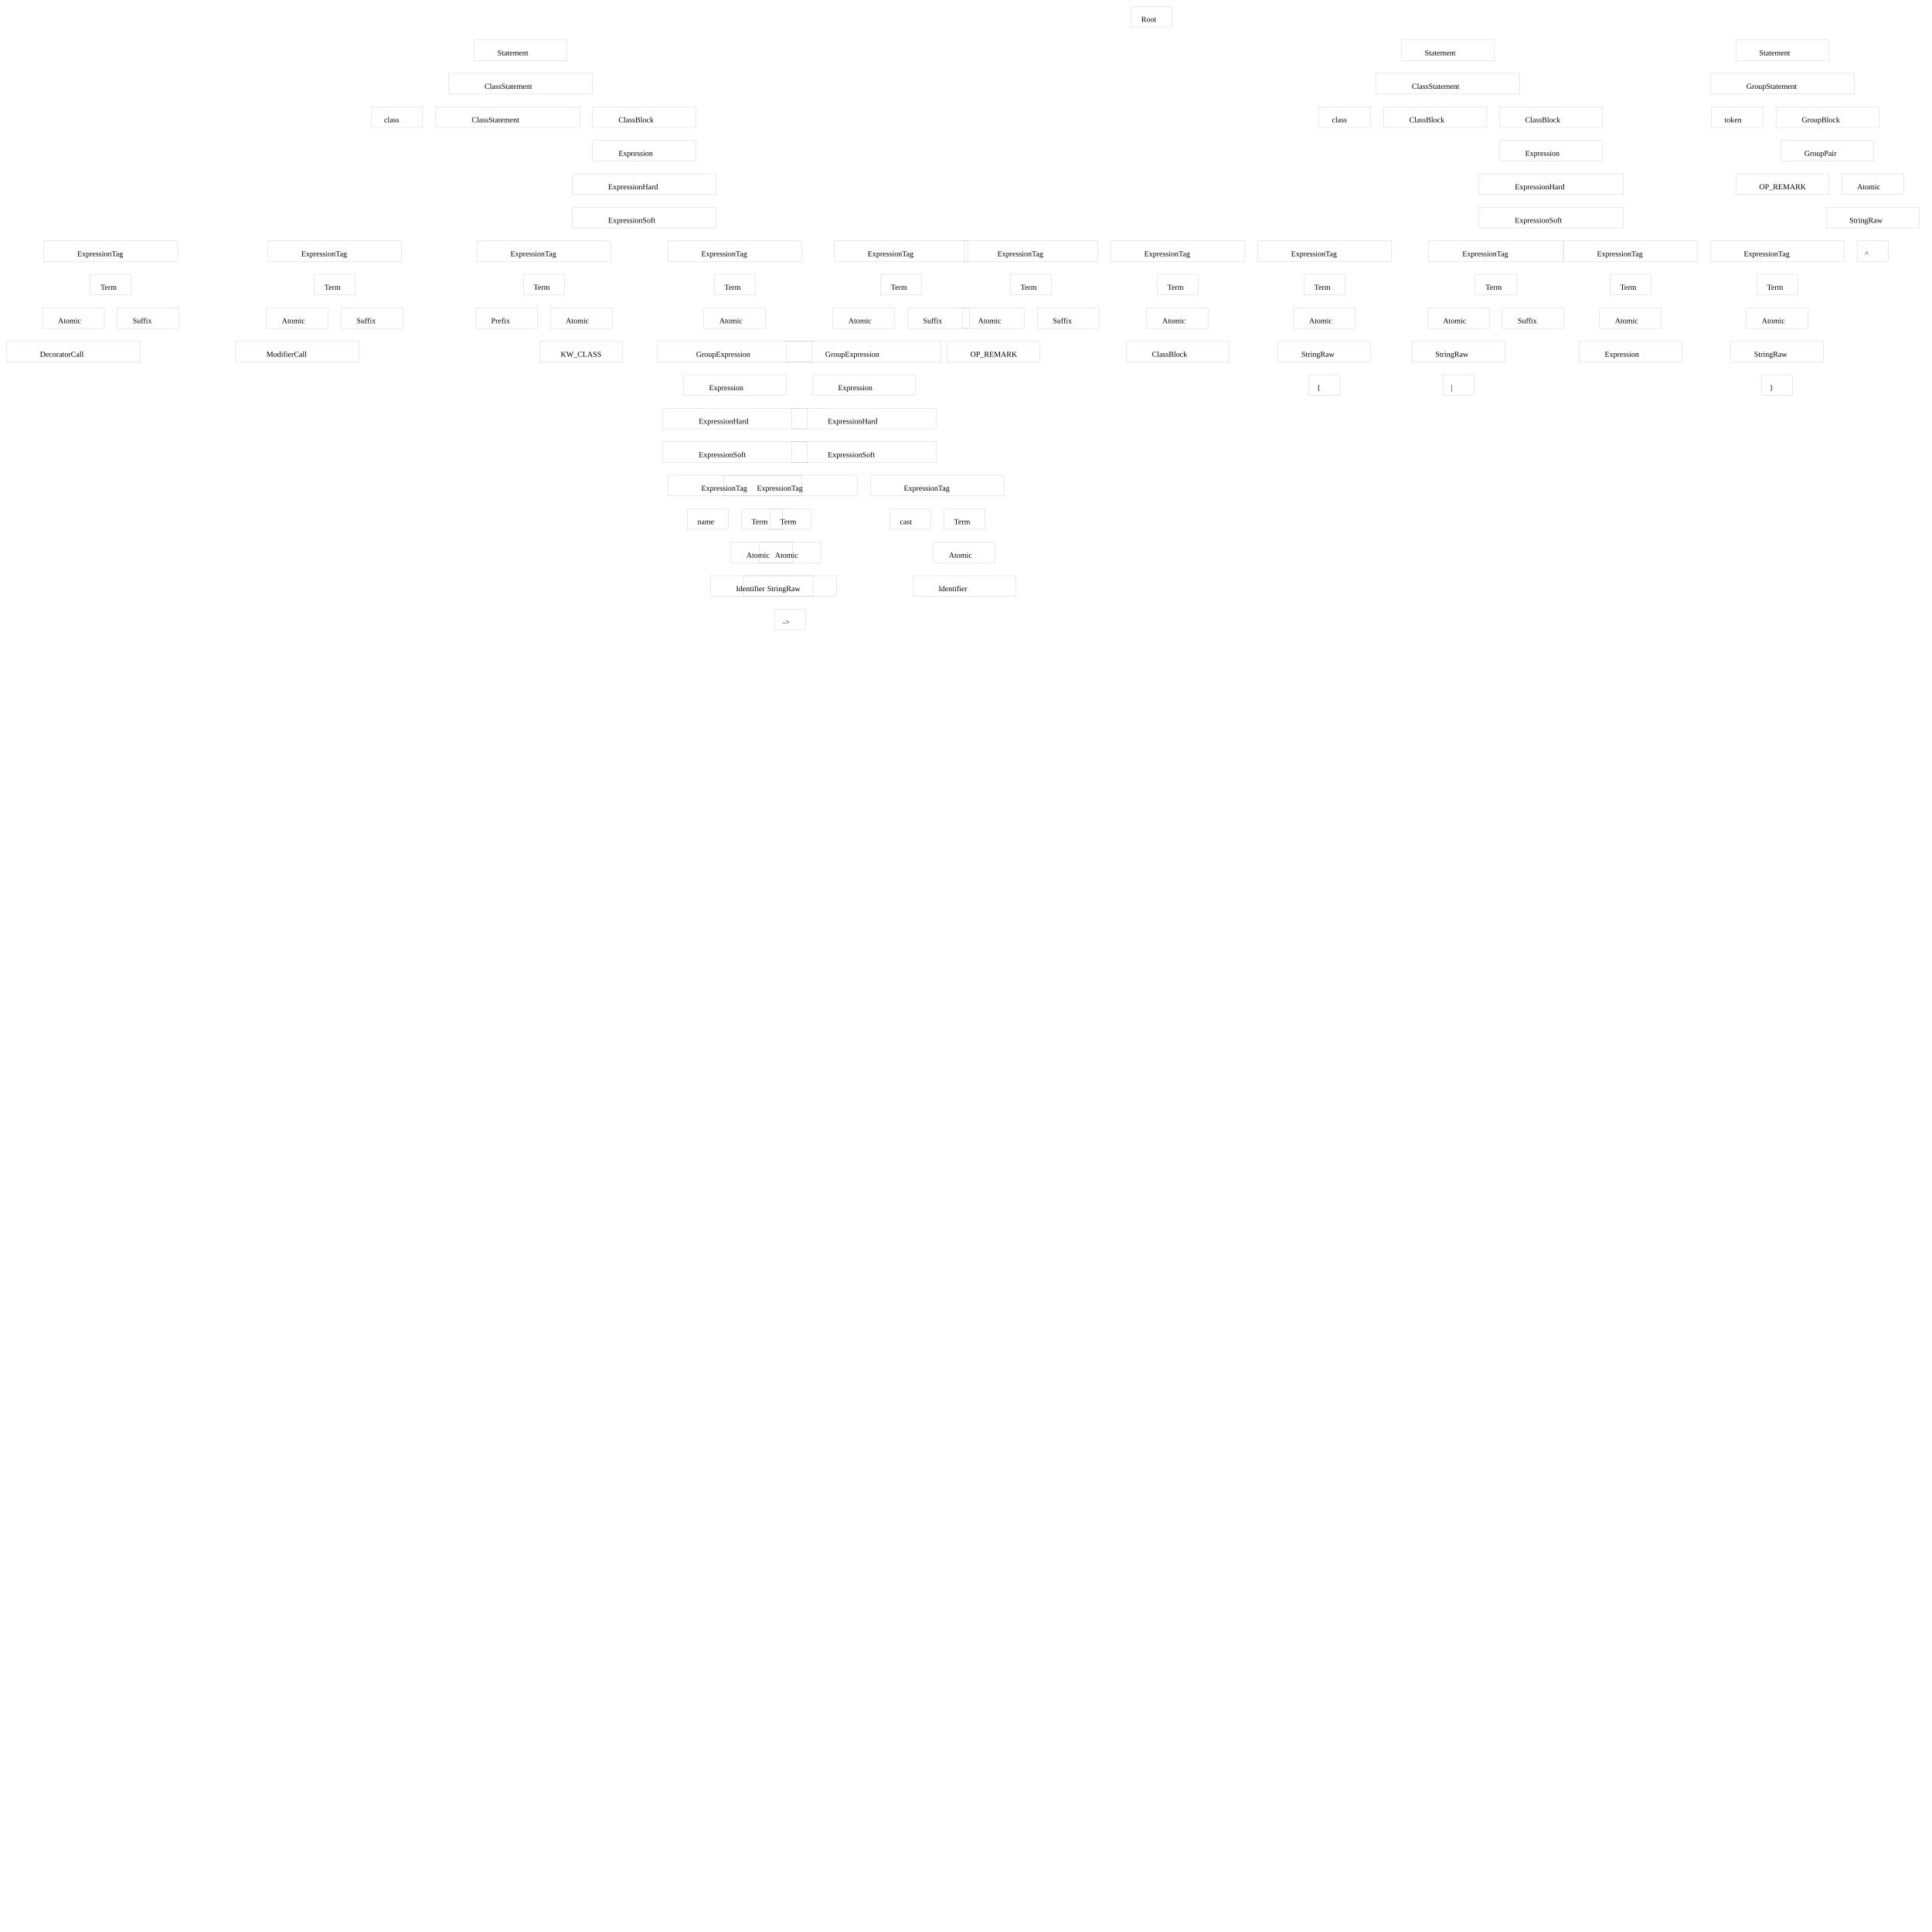
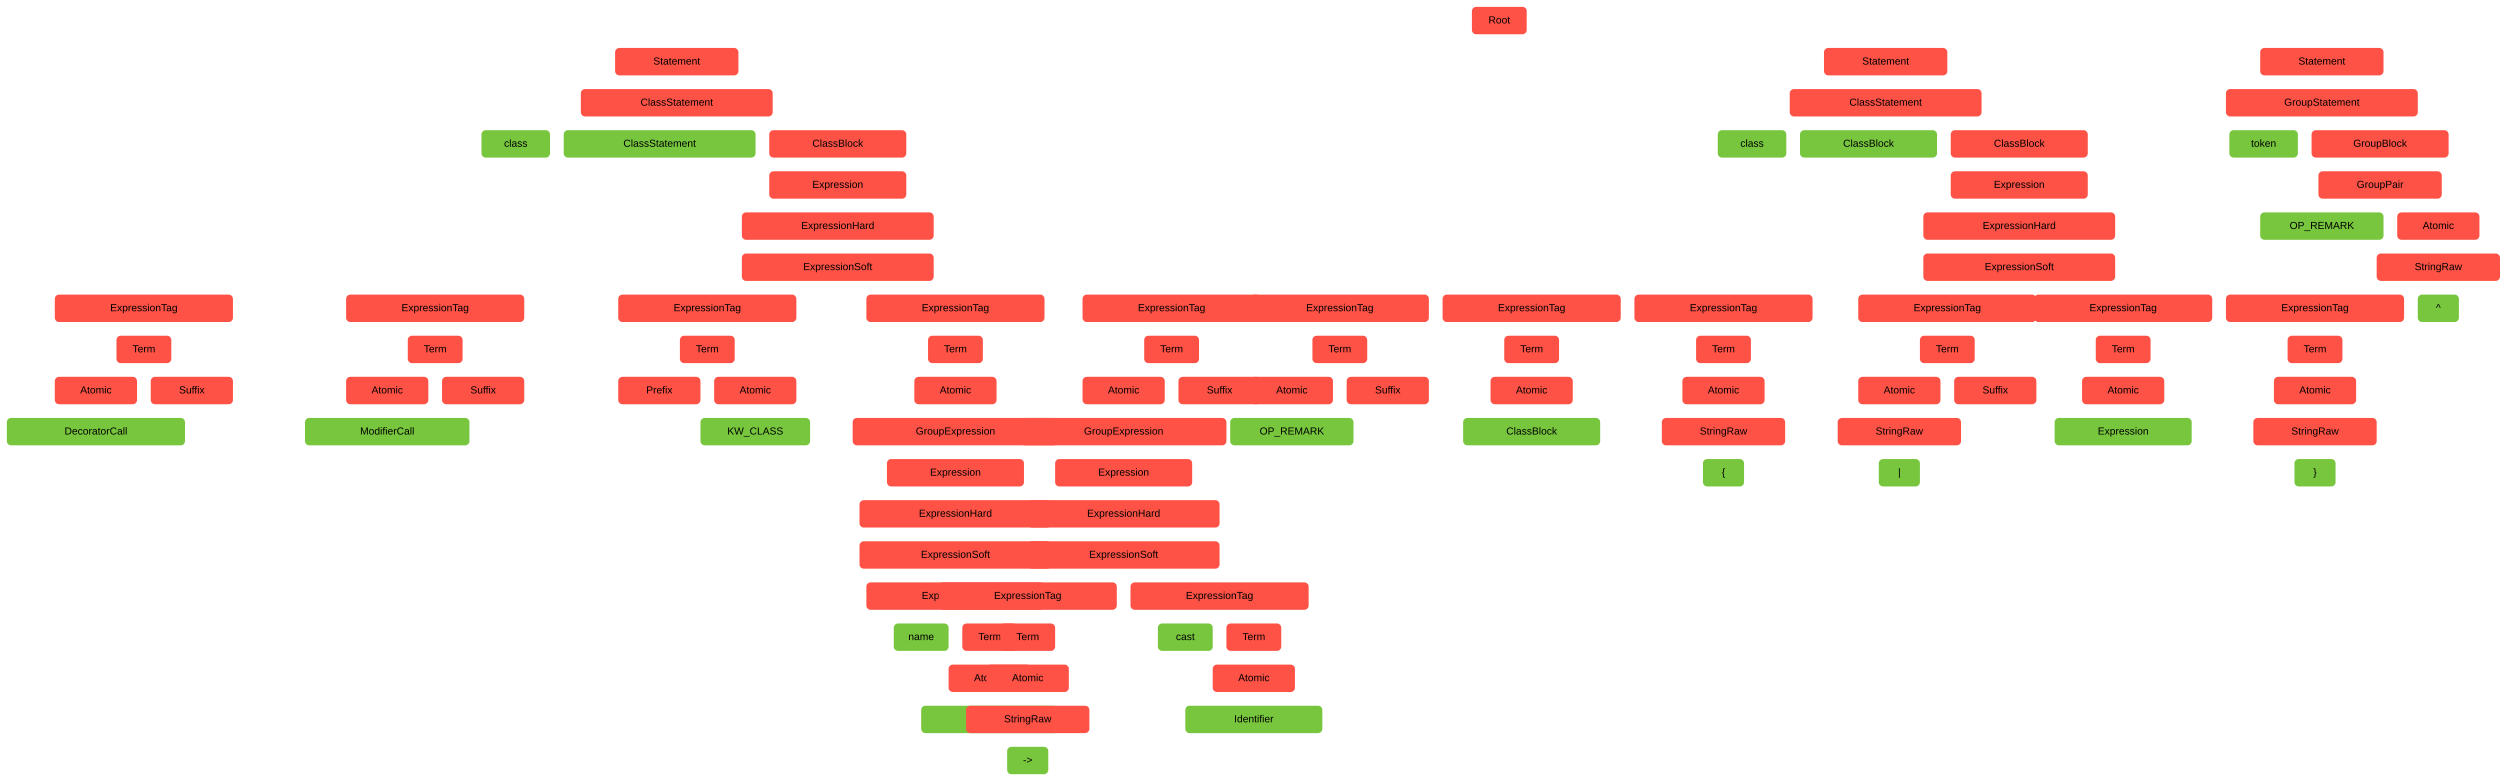
- <svg xmlns="http://www.w3.org/2000/svg" viewBox="0 0 3000 3000">
-   <rect fill="none" height="32" stroke="black" stroke-width="0.1" width="64" x="1756.038" y="10" />
-   <text x="1772.038" y="34">
+ <svg xmlns="http://www.w3.org/2000/svg" viewBox="0 0 2919.067 904">
+   <rect class="node" height="32" rx="5" ry="5" width="64" x="1718.633" y="8" />
+   <text class="node" x="1750.633" y="24">
Root
</text>
-   <rect fill="none" height="32" stroke="black" stroke-width="0.1" width="144" x="736.358" y="62" />
-   <text x="772.358" y="86">
+   <rect class="node" height="32" rx="5" ry="5" width="144" x="718.2" y="56" />
+   <text class="node" x="790.2" y="72">
Statement
</text>
-   <rect fill="none" height="32" stroke="black" stroke-width="0.1" width="144" x="2176.217" y="62" />
-   <text x="2212.217" y="86">
+   <rect class="node" height="32" rx="5" ry="5" width="144" x="2129.733" y="56" />
+   <text class="node" x="2201.733" y="72">
Statement
</text>
-   <rect fill="none" height="32" stroke="black" stroke-width="0.1" width="144" x="2695.717" y="62" />
-   <text x="2731.717" y="86">
+   <rect class="node" height="32" rx="5" ry="5" width="144" x="2639.067" y="56" />
+   <text class="node" x="2711.067" y="72">
Statement
</text>
-   <rect fill="none" height="32" stroke="black" stroke-width="0.1" width="224" x="696.358" y="114" />
-   <text x="752.358" y="138">
+   <rect class="node" height="32" rx="5" ry="5" width="224" x="678.2" y="104" />
+   <text class="node" x="790.2" y="120">
ClassStatement
</text>
-   <rect fill="none" height="32" stroke="black" stroke-width="0.1" width="224" x="2136.217" y="114" />
-   <text x="2192.217" y="138">
+   <rect class="node" height="32" rx="5" ry="5" width="224" x="2089.733" y="104" />
+   <text class="node" x="2201.733" y="120">
ClassStatement
</text>
-   <rect fill="none" height="32" stroke="black" stroke-width="0.1" width="224" x="2655.717" y="114" />
-   <text x="2711.717" y="138">
+   <rect class="node" height="32" rx="5" ry="5" width="224" x="2599.067" y="104" />
+   <text class="node" x="2711.067" y="120">
GroupStatement
</text>
-   <rect fill="none" height="32" stroke="black" stroke-width="0.1" width="80" x="576.358" y="166" />
-   <text x="596.358" y="190">
+   <rect class="leaf" height="32" rx="5" ry="5" width="80" x="562.2" y="152" />
+   <text class="leaf" x="602.2" y="168">
class
</text>
-   <rect fill="none" height="32" stroke="black" stroke-width="0.1" width="224" x="676.358" y="166" />
-   <text x="732.358" y="190">
+   <rect class="leaf" height="32" rx="5" ry="5" width="224" x="658.2" y="152" />
+   <text class="leaf" x="770.2" y="168">
ClassStatement
</text>
-   <rect fill="none" height="32" stroke="black" stroke-width="0.1" width="160" x="920.358" y="166" />
-   <text x="960.358" y="190">
+   <rect class="node" height="32" rx="5" ry="5" width="160" x="898.2" y="152" />
+   <text class="node" x="978.2" y="168">
ClassBlock
</text>
-   <rect fill="none" height="32" stroke="black" stroke-width="0.1" width="80" x="2048.217" y="166" />
-   <text x="2068.217" y="190">
+   <rect class="leaf" height="32" rx="5" ry="5" width="80" x="2005.733" y="152" />
+   <text class="leaf" x="2045.733" y="168">
class
</text>
-   <rect fill="none" height="32" stroke="black" stroke-width="0.1" width="160" x="2148.217" y="166" />
-   <text x="2188.217" y="190">
+   <rect class="leaf" height="32" rx="5" ry="5" width="160" x="2101.733" y="152" />
+   <text class="leaf" x="2181.733" y="168">
ClassBlock
</text>
-   <rect fill="none" height="32" stroke="black" stroke-width="0.1" width="160" x="2328.217" y="166" />
-   <text x="2368.217" y="190">
+   <rect class="node" height="32" rx="5" ry="5" width="160" x="2277.733" y="152" />
+   <text class="node" x="2357.733" y="168">
ClassBlock
</text>
-   <rect fill="none" height="32" stroke="black" stroke-width="0.1" width="80" x="2657.717" y="166" />
-   <text x="2677.717" y="190">
+   <rect class="leaf" height="32" rx="5" ry="5" width="80" x="2603.067" y="152" />
+   <text class="leaf" x="2643.067" y="168">
token
</text>
-   <rect fill="none" height="32" stroke="black" stroke-width="0.1" width="160" x="2757.717" y="166" />
-   <text x="2797.717" y="190">
+   <rect class="node" height="32" rx="5" ry="5" width="160" x="2699.067" y="152" />
+   <text class="node" x="2779.067" y="168">
GroupBlock
</text>
-   <rect fill="none" height="32" stroke="black" stroke-width="0.1" width="160" x="920.358" y="218" />
-   <text x="960.358" y="242">
+   <rect class="node" height="32" rx="5" ry="5" width="160" x="898.2" y="200" />
+   <text class="node" x="978.2" y="216">
Expression
</text>
-   <rect fill="none" height="32" stroke="black" stroke-width="0.1" width="160" x="2328.217" y="218" />
-   <text x="2368.217" y="242">
+   <rect class="node" height="32" rx="5" ry="5" width="160" x="2277.733" y="200" />
+   <text class="node" x="2357.733" y="216">
Expression
</text>
-   <rect fill="none" height="32" stroke="black" stroke-width="0.1" width="144" x="2765.717" y="218" />
-   <text x="2801.717" y="242">
+   <rect class="node" height="32" rx="5" ry="5" width="144" x="2707.067" y="200" />
+   <text class="node" x="2779.067" y="216">
GroupPair
</text>
-   <rect fill="none" height="32" stroke="black" stroke-width="0.1" width="224" x="888.358" y="270" />
-   <text x="944.358" y="294">
+   <rect class="node" height="32" rx="5" ry="5" width="224" x="866.2" y="248" />
+   <text class="node" x="978.2" y="264">
ExpressionHard
</text>
-   <rect fill="none" height="32" stroke="black" stroke-width="0.1" width="224" x="2296.217" y="270" />
-   <text x="2352.217" y="294">
+   <rect class="node" height="32" rx="5" ry="5" width="224" x="2245.733" y="248" />
+   <text class="node" x="2357.733" y="264">
ExpressionHard
</text>
-   <rect fill="none" height="32" stroke="black" stroke-width="0.1" width="144" x="2695.717" y="270" />
-   <text x="2731.717" y="294">
+   <rect class="leaf" height="32" rx="5" ry="5" width="144" x="2639.067" y="248" />
+   <text class="leaf" x="2711.067" y="264">
OP_REMARK
</text>
-   <rect fill="none" height="32" stroke="black" stroke-width="0.1" width="96" x="2859.717" y="270" />
-   <text x="2883.717" y="294">
- Atomic
- </text>
-   <rect fill="none" height="32" stroke="black" stroke-width="0.1" width="224" x="888.358" y="322" />
-   <text x="944.358" y="346">
+   <rect class="node" height="32" rx="5" ry="5" width="96" x="2799.067" y="248" />
+   <text class="node" x="2847.067" y="264">
+ Atomic
+ </text>
+   <rect class="node" height="32" rx="5" ry="5" width="224" x="866.2" y="296" />
+   <text class="node" x="978.2" y="312">
ExpressionSoft
</text>
-   <rect fill="none" height="32" stroke="black" stroke-width="0.1" width="224" x="2296.217" y="322" />
-   <text x="2352.217" y="346">
+   <rect class="node" height="32" rx="5" ry="5" width="224" x="2245.733" y="296" />
+   <text class="node" x="2357.733" y="312">
ExpressionSoft
</text>
-   <rect fill="none" height="32" stroke="black" stroke-width="0.1" width="144" x="2835.717" y="322" />
-   <text x="2871.717" y="346">
+   <rect class="node" height="32" rx="5" ry="5" width="144" x="2775.067" y="296" />
+   <text class="node" x="2847.067" y="312">
StringRaw
</text>
-   <rect fill="none" height="32" stroke="black" stroke-width="0.1" width="208" x="68" y="374" />
-   <text x="120" y="398">
- ExpressionTag
- </text>
-   <rect fill="none" height="32" stroke="black" stroke-width="0.1" width="208" x="415.683" y="374" />
-   <text x="467.683" y="398">
- ExpressionTag
- </text>
-   <rect fill="none" height="32" stroke="black" stroke-width="0.1" width="208" x="740.567" y="374" />
-   <text x="792.567" y="398">
- ExpressionTag
- </text>
-   <rect fill="none" height="32" stroke="black" stroke-width="0.1" width="208" x="1036.95" y="374" />
-   <text x="1088.95" y="398">
- ExpressionTag
- </text>
-   <rect fill="none" height="32" stroke="black" stroke-width="0.1" width="208" x="1295.333" y="374" />
-   <text x="1347.333" y="398">
- ExpressionTag
- </text>
-   <rect fill="none" height="32" stroke="black" stroke-width="0.1" width="208" x="1496.717" y="374" />
-   <text x="1548.717" y="398">
- ExpressionTag
- </text>
-   <rect fill="none" height="32" stroke="black" stroke-width="0.1" width="208" x="1724.717" y="374" />
-   <text x="1776.717" y="398">
- ExpressionTag
- </text>
-   <rect fill="none" height="32" stroke="black" stroke-width="0.1" width="208" x="1952.717" y="374" />
-   <text x="2004.717" y="398">
- ExpressionTag
- </text>
-   <rect fill="none" height="32" stroke="black" stroke-width="0.1" width="208" x="2218.717" y="374" />
-   <text x="2270.717" y="398">
- ExpressionTag
- </text>
-   <rect fill="none" height="32" stroke="black" stroke-width="0.1" width="208" x="2427.717" y="374" />
-   <text x="2479.717" y="398">
- ExpressionTag
- </text>
-   <rect fill="none" height="32" stroke="black" stroke-width="0.1" width="208" x="2655.717" y="374" />
-   <text x="2707.717" y="398">
- ExpressionTag
- </text>
-   <rect fill="none" height="32" stroke="black" stroke-width="0.1" width="48" x="2883.717" y="374" />
-   <text x="2895.717" y="398">
+   <rect class="node" height="32" rx="5" ry="5" width="208" x="64" y="344" />
+   <text class="node" x="168" y="360">
+ ExpressionTag
+ </text>
+   <rect class="node" height="32" rx="5" ry="5" width="208" x="404.133" y="344" />
+   <text class="node" x="508.133" y="360">
+ ExpressionTag
+ </text>
+   <rect class="node" height="32" rx="5" ry="5" width="208" x="721.867" y="344" />
+   <text class="node" x="825.867" y="360">
+ ExpressionTag
+ </text>
+   <rect class="node" height="32" rx="5" ry="5" width="208" x="1011.6" y="344" />
+   <text class="node" x="1115.6" y="360">
+ ExpressionTag
+ </text>
+   <rect class="node" height="32" rx="5" ry="5" width="208" x="1264" y="344" />
+   <text class="node" x="1368" y="360">
+ ExpressionTag
+ </text>
+   <rect class="node" height="32" rx="5" ry="5" width="208" x="1460.4" y="344" />
+   <text class="node" x="1564.4" y="360">
+ ExpressionTag
+ </text>
+   <rect class="node" height="32" rx="5" ry="5" width="208" x="1684.4" y="344" />
+   <text class="node" x="1788.4" y="360">
+ ExpressionTag
+ </text>
+   <rect class="node" height="32" rx="5" ry="5" width="208" x="1908.4" y="344" />
+   <text class="node" x="2012.4" y="360">
+ ExpressionTag
+ </text>
+   <rect class="node" height="32" rx="5" ry="5" width="208" x="2169.733" y="344" />
+   <text class="node" x="2273.733" y="360">
+ ExpressionTag
+ </text>
+   <rect class="node" height="32" rx="5" ry="5" width="208" x="2375.067" y="344" />
+   <text class="node" x="2479.067" y="360">
+ ExpressionTag
+ </text>
+   <rect class="node" height="32" rx="5" ry="5" width="208" x="2599.067" y="344" />
+   <text class="node" x="2703.067" y="360">
+ ExpressionTag
+ </text>
+   <rect class="leaf" height="32" rx="5" ry="5" width="48" x="2823.067" y="344" />
+   <text class="leaf" x="2847.067" y="360">
^
</text>
-   <rect fill="none" height="32" stroke="black" stroke-width="0.1" width="64" x="140" y="426" />
-   <text x="156" y="450">
- Term
- </text>
-   <rect fill="none" height="32" stroke="black" stroke-width="0.1" width="64" x="487.683" y="426" />
-   <text x="503.683" y="450">
- Term
- </text>
-   <rect fill="none" height="32" stroke="black" stroke-width="0.1" width="64" x="812.567" y="426" />
-   <text x="828.567" y="450">
- Term
- </text>
-   <rect fill="none" height="32" stroke="black" stroke-width="0.1" width="64" x="1108.95" y="426" />
-   <text x="1124.95" y="450">
- Term
- </text>
-   <rect fill="none" height="32" stroke="black" stroke-width="0.1" width="64" x="1367.333" y="426" />
-   <text x="1383.333" y="450">
- Term
- </text>
-   <rect fill="none" height="32" stroke="black" stroke-width="0.1" width="64" x="1568.717" y="426" />
-   <text x="1584.717" y="450">
- Term
- </text>
-   <rect fill="none" height="32" stroke="black" stroke-width="0.1" width="64" x="1796.717" y="426" />
-   <text x="1812.717" y="450">
- Term
- </text>
-   <rect fill="none" height="32" stroke="black" stroke-width="0.1" width="64" x="2024.717" y="426" />
-   <text x="2040.717" y="450">
- Term
- </text>
-   <rect fill="none" height="32" stroke="black" stroke-width="0.1" width="64" x="2290.717" y="426" />
-   <text x="2306.717" y="450">
- Term
- </text>
-   <rect fill="none" height="32" stroke="black" stroke-width="0.1" width="64" x="2499.717" y="426" />
-   <text x="2515.717" y="450">
- Term
- </text>
-   <rect fill="none" height="32" stroke="black" stroke-width="0.1" width="64" x="2727.717" y="426" />
-   <text x="2743.717" y="450">
- Term
- </text>
-   <rect fill="none" height="32" stroke="black" stroke-width="0.1" width="96" x="66" y="478" />
-   <text x="90" y="502">
- Atomic
- </text>
-   <rect fill="none" height="32" stroke="black" stroke-width="0.1" width="96" x="182" y="478" />
-   <text x="206" y="502">
+   <rect class="node" height="32" rx="5" ry="5" width="64" x="136" y="392" />
+   <text class="node" x="168" y="408">
+ Term
+ </text>
+   <rect class="node" height="32" rx="5" ry="5" width="64" x="476.133" y="392" />
+   <text class="node" x="508.133" y="408">
+ Term
+ </text>
+   <rect class="node" height="32" rx="5" ry="5" width="64" x="793.867" y="392" />
+   <text class="node" x="825.867" y="408">
+ Term
+ </text>
+   <rect class="node" height="32" rx="5" ry="5" width="64" x="1083.6" y="392" />
+   <text class="node" x="1115.6" y="408">
+ Term
+ </text>
+   <rect class="node" height="32" rx="5" ry="5" width="64" x="1336" y="392" />
+   <text class="node" x="1368" y="408">
+ Term
+ </text>
+   <rect class="node" height="32" rx="5" ry="5" width="64" x="1532.4" y="392" />
+   <text class="node" x="1564.4" y="408">
+ Term
+ </text>
+   <rect class="node" height="32" rx="5" ry="5" width="64" x="1756.4" y="392" />
+   <text class="node" x="1788.4" y="408">
+ Term
+ </text>
+   <rect class="node" height="32" rx="5" ry="5" width="64" x="1980.4" y="392" />
+   <text class="node" x="2012.4" y="408">
+ Term
+ </text>
+   <rect class="node" height="32" rx="5" ry="5" width="64" x="2241.733" y="392" />
+   <text class="node" x="2273.733" y="408">
+ Term
+ </text>
+   <rect class="node" height="32" rx="5" ry="5" width="64" x="2447.067" y="392" />
+   <text class="node" x="2479.067" y="408">
+ Term
+ </text>
+   <rect class="node" height="32" rx="5" ry="5" width="64" x="2671.067" y="392" />
+   <text class="node" x="2703.067" y="408">
+ Term
+ </text>
+   <rect class="node" height="32" rx="5" ry="5" width="96" x="64" y="440" />
+   <text class="node" x="112" y="456">
+ Atomic
+ </text>
+   <rect class="node" height="32" rx="5" ry="5" width="96" x="176" y="440" />
+   <text class="node" x="224" y="456">
Suffix
</text>
-   <rect fill="none" height="32" stroke="black" stroke-width="0.1" width="96" x="413.683" y="478" />
-   <text x="437.683" y="502">
- Atomic
- </text>
-   <rect fill="none" height="32" stroke="black" stroke-width="0.1" width="96" x="529.683" y="478" />
-   <text x="553.683" y="502">
+   <rect class="node" height="32" rx="5" ry="5" width="96" x="404.133" y="440" />
+   <text class="node" x="452.133" y="456">
+ Atomic
+ </text>
+   <rect class="node" height="32" rx="5" ry="5" width="96" x="516.133" y="440" />
+   <text class="node" x="564.133" y="456">
Suffix
</text>
-   <rect fill="none" height="32" stroke="black" stroke-width="0.1" width="96" x="738.567" y="478" />
-   <text x="762.567" y="502">
+   <rect class="node" height="32" rx="5" ry="5" width="96" x="721.867" y="440" />
+   <text class="node" x="769.867" y="456">
Prefix
</text>
-   <rect fill="none" height="32" stroke="black" stroke-width="0.1" width="96" x="854.567" y="478" />
-   <text x="878.567" y="502">
- Atomic
- </text>
-   <rect fill="none" height="32" stroke="black" stroke-width="0.1" width="96" x="1092.95" y="478" />
-   <text x="1116.95" y="502">
- Atomic
- </text>
-   <rect fill="none" height="32" stroke="black" stroke-width="0.1" width="96" x="1293.333" y="478" />
-   <text x="1317.333" y="502">
- Atomic
- </text>
-   <rect fill="none" height="32" stroke="black" stroke-width="0.1" width="96" x="1409.333" y="478" />
-   <text x="1433.333" y="502">
+   <rect class="node" height="32" rx="5" ry="5" width="96" x="833.867" y="440" />
+   <text class="node" x="881.867" y="456">
+ Atomic
+ </text>
+   <rect class="node" height="32" rx="5" ry="5" width="96" x="1067.6" y="440" />
+   <text class="node" x="1115.6" y="456">
+ Atomic
+ </text>
+   <rect class="node" height="32" rx="5" ry="5" width="96" x="1264" y="440" />
+   <text class="node" x="1312" y="456">
+ Atomic
+ </text>
+   <rect class="node" height="32" rx="5" ry="5" width="96" x="1376" y="440" />
+   <text class="node" x="1424" y="456">
Suffix
</text>
-   <rect fill="none" height="32" stroke="black" stroke-width="0.1" width="96" x="1494.717" y="478" />
-   <text x="1518.717" y="502">
- Atomic
- </text>
-   <rect fill="none" height="32" stroke="black" stroke-width="0.1" width="96" x="1610.717" y="478" />
-   <text x="1634.717" y="502">
+   <rect class="node" height="32" rx="5" ry="5" width="96" x="1460.4" y="440" />
+   <text class="node" x="1508.4" y="456">
+ Atomic
+ </text>
+   <rect class="node" height="32" rx="5" ry="5" width="96" x="1572.4" y="440" />
+   <text class="node" x="1620.4" y="456">
Suffix
</text>
-   <rect fill="none" height="32" stroke="black" stroke-width="0.1" width="96" x="1780.717" y="478" />
-   <text x="1804.717" y="502">
- Atomic
- </text>
-   <rect fill="none" height="32" stroke="black" stroke-width="0.1" width="96" x="2008.717" y="478" />
-   <text x="2032.717" y="502">
- Atomic
- </text>
-   <rect fill="none" height="32" stroke="black" stroke-width="0.1" width="96" x="2216.717" y="478" />
-   <text x="2240.717" y="502">
- Atomic
- </text>
-   <rect fill="none" height="32" stroke="black" stroke-width="0.1" width="96" x="2332.717" y="478" />
-   <text x="2356.717" y="502">
+   <rect class="node" height="32" rx="5" ry="5" width="96" x="1740.4" y="440" />
+   <text class="node" x="1788.4" y="456">
+ Atomic
+ </text>
+   <rect class="node" height="32" rx="5" ry="5" width="96" x="1964.4" y="440" />
+   <text class="node" x="2012.4" y="456">
+ Atomic
+ </text>
+   <rect class="node" height="32" rx="5" ry="5" width="96" x="2169.733" y="440" />
+   <text class="node" x="2217.733" y="456">
+ Atomic
+ </text>
+   <rect class="node" height="32" rx="5" ry="5" width="96" x="2281.733" y="440" />
+   <text class="node" x="2329.733" y="456">
Suffix
</text>
-   <rect fill="none" height="32" stroke="black" stroke-width="0.1" width="96" x="2483.717" y="478" />
-   <text x="2507.717" y="502">
- Atomic
- </text>
-   <rect fill="none" height="32" stroke="black" stroke-width="0.1" width="96" x="2711.717" y="478" />
-   <text x="2735.717" y="502">
- Atomic
- </text>
-   <rect fill="none" height="32" stroke="black" stroke-width="0.1" width="208" x="10" y="530" />
-   <text x="62" y="554">
+   <rect class="node" height="32" rx="5" ry="5" width="96" x="2431.067" y="440" />
+   <text class="node" x="2479.067" y="456">
+ Atomic
+ </text>
+   <rect class="node" height="32" rx="5" ry="5" width="96" x="2655.067" y="440" />
+   <text class="node" x="2703.067" y="456">
+ Atomic
+ </text>
+   <rect class="leaf" height="32" rx="5" ry="5" width="208" x="8" y="488" />
+   <text class="leaf" x="112" y="504">
DecoratorCall
</text>
-   <rect fill="none" height="32" stroke="black" stroke-width="0.1" width="192" x="365.683" y="530" />
-   <text x="413.683" y="554">
+   <rect class="leaf" height="32" rx="5" ry="5" width="192" x="356.133" y="488" />
+   <text class="leaf" x="452.133" y="504">
ModifierCall
</text>
-   <rect fill="none" height="32" stroke="black" stroke-width="0.1" width="128" x="838.567" y="530" />
-   <text x="870.567" y="554">
+   <rect class="leaf" height="32" rx="5" ry="5" width="128" x="817.867" y="488" />
+   <text class="leaf" x="881.867" y="504">
KW_CLASS
</text>
-   <rect fill="none" height="32" stroke="black" stroke-width="0.1" width="240" x="1020.95" y="530" />
-   <text x="1080.95" y="554">
+   <rect class="node" height="32" rx="5" ry="5" width="240" x="995.6" y="488" />
+   <text class="node" x="1115.6" y="504">
GroupExpression
</text>
-   <rect fill="none" height="32" stroke="black" stroke-width="0.1" width="240" x="1221.333" y="530" />
-   <text x="1281.333" y="554">
+   <rect class="node" height="32" rx="5" ry="5" width="240" x="1192" y="488" />
+   <text class="node" x="1312" y="504">
GroupExpression
</text>
-   <rect fill="none" height="32" stroke="black" stroke-width="0.1" width="144" x="1470.717" y="530" />
-   <text x="1506.717" y="554">
+   <rect class="leaf" height="32" rx="5" ry="5" width="144" x="1436.4" y="488" />
+   <text class="leaf" x="1508.4" y="504">
OP_REMARK
</text>
-   <rect fill="none" height="32" stroke="black" stroke-width="0.1" width="160" x="1748.717" y="530" />
-   <text x="1788.717" y="554">
+   <rect class="leaf" height="32" rx="5" ry="5" width="160" x="1708.4" y="488" />
+   <text class="leaf" x="1788.4" y="504">
ClassBlock
</text>
-   <rect fill="none" height="32" stroke="black" stroke-width="0.1" width="144" x="1984.717" y="530" />
-   <text x="2020.717" y="554">
+   <rect class="node" height="32" rx="5" ry="5" width="144" x="1940.4" y="488" />
+   <text class="node" x="2012.4" y="504">
StringRaw
</text>
-   <rect fill="none" height="32" stroke="black" stroke-width="0.1" width="144" x="2192.717" y="530" />
-   <text x="2228.717" y="554">
+   <rect class="node" height="32" rx="5" ry="5" width="144" x="2145.733" y="488" />
+   <text class="node" x="2217.733" y="504">
StringRaw
</text>
-   <rect fill="none" height="32" stroke="black" stroke-width="0.1" width="160" x="2451.717" y="530" />
-   <text x="2491.717" y="554">
+   <rect class="leaf" height="32" rx="5" ry="5" width="160" x="2399.067" y="488" />
+   <text class="leaf" x="2479.067" y="504">
Expression
</text>
-   <rect fill="none" height="32" stroke="black" stroke-width="0.1" width="144" x="2687.717" y="530" />
-   <text x="2723.717" y="554">
+   <rect class="node" height="32" rx="5" ry="5" width="144" x="2631.067" y="488" />
+   <text class="node" x="2703.067" y="504">
StringRaw
</text>
-   <rect fill="none" height="32" stroke="black" stroke-width="0.1" width="160" x="1060.95" y="582" />
-   <text x="1100.95" y="606">
+   <rect class="node" height="32" rx="5" ry="5" width="160" x="1035.6" y="536" />
+   <text class="node" x="1115.6" y="552">
Expression
</text>
-   <rect fill="none" height="32" stroke="black" stroke-width="0.1" width="160" x="1261.333" y="582" />
-   <text x="1301.333" y="606">
+   <rect class="node" height="32" rx="5" ry="5" width="160" x="1232" y="536" />
+   <text class="node" x="1312" y="552">
Expression
</text>
-   <rect fill="none" height="32" stroke="black" stroke-width="0.1" width="48" x="2032.717" y="582" />
-   <text x="2044.717" y="606">
+   <rect class="leaf" height="32" rx="5" ry="5" width="48" x="1988.4" y="536" />
+   <text class="leaf" x="2012.4" y="552">
{
</text>
-   <rect fill="none" height="32" stroke="black" stroke-width="0.1" width="48" x="2240.717" y="582" />
-   <text x="2252.717" y="606">
+   <rect class="leaf" height="32" rx="5" ry="5" width="48" x="2193.733" y="536" />
+   <text class="leaf" x="2217.733" y="552">
|
</text>
-   <rect fill="none" height="32" stroke="black" stroke-width="0.1" width="48" x="2735.717" y="582" />
-   <text x="2747.717" y="606">
- }
- </text>
-   <rect fill="none" height="32" stroke="black" stroke-width="0.1" width="224" x="1028.95" y="634" />
-   <text x="1084.95" y="658">
+   <rect class="leaf" height="32" rx="5" ry="5" width="48" x="2679.067" y="536" />
+   <text class="leaf" x="2703.067" y="552">
+ }
+ </text>
+   <rect class="node" height="32" rx="5" ry="5" width="224" x="1003.6" y="584" />
+   <text class="node" x="1115.6" y="600">
ExpressionHard
</text>
-   <rect fill="none" height="32" stroke="black" stroke-width="0.1" width="224" x="1229.333" y="634" />
-   <text x="1285.333" y="658">
+   <rect class="node" height="32" rx="5" ry="5" width="224" x="1200" y="584" />
+   <text class="node" x="1312" y="600">
ExpressionHard
</text>
-   <rect fill="none" height="32" stroke="black" stroke-width="0.1" width="224" x="1028.95" y="686" />
-   <text x="1084.95" y="710">
+   <rect class="node" height="32" rx="5" ry="5" width="224" x="1003.6" y="632" />
+   <text class="node" x="1115.6" y="648">
ExpressionSoft
</text>
-   <rect fill="none" height="32" stroke="black" stroke-width="0.1" width="224" x="1229.333" y="686" />
-   <text x="1285.333" y="710">
+   <rect class="node" height="32" rx="5" ry="5" width="224" x="1200" y="632" />
+   <text class="node" x="1312" y="648">
ExpressionSoft
</text>
-   <rect fill="none" height="32" stroke="black" stroke-width="0.1" width="208" x="1036.95" y="738" />
-   <text x="1088.95" y="762">
- ExpressionTag
- </text>
-   <rect fill="none" height="32" stroke="black" stroke-width="0.1" width="208" x="1123.333" y="738" />
-   <text x="1175.333" y="762">
- ExpressionTag
- </text>
-   <rect fill="none" height="32" stroke="black" stroke-width="0.1" width="208" x="1351.333" y="738" />
-   <text x="1403.333" y="762">
- ExpressionTag
- </text>
-   <rect fill="none" height="32" stroke="black" stroke-width="0.1" width="64" x="1066.95" y="790" />
-   <text x="1082.95" y="814">
+   <rect class="node" height="32" rx="5" ry="5" width="208" x="1011.6" y="680" />
+   <text class="node" x="1115.6" y="696">
+ ExpressionTag
+ </text>
+   <rect class="node" height="32" rx="5" ry="5" width="208" x="1096" y="680" />
+   <text class="node" x="1200" y="696">
+ ExpressionTag
+ </text>
+   <rect class="node" height="32" rx="5" ry="5" width="208" x="1320" y="680" />
+   <text class="node" x="1424" y="696">
+ ExpressionTag
+ </text>
+   <rect class="leaf" height="32" rx="5" ry="5" width="64" x="1043.6" y="728" />
+   <text class="leaf" x="1075.6" y="744">
name
</text>
-   <rect fill="none" height="32" stroke="black" stroke-width="0.1" width="64" x="1150.95" y="790" />
-   <text x="1166.95" y="814">
- Term
- </text>
-   <rect fill="none" height="32" stroke="black" stroke-width="0.1" width="64" x="1195.333" y="790" />
-   <text x="1211.333" y="814">
- Term
- </text>
-   <rect fill="none" height="32" stroke="black" stroke-width="0.1" width="64" x="1381.333" y="790" />
-   <text x="1397.333" y="814">
+   <rect class="node" height="32" rx="5" ry="5" width="64" x="1123.6" y="728" />
+   <text class="node" x="1155.6" y="744">
+ Term
+ </text>
+   <rect class="node" height="32" rx="5" ry="5" width="64" x="1168" y="728" />
+   <text class="node" x="1200" y="744">
+ Term
+ </text>
+   <rect class="leaf" height="32" rx="5" ry="5" width="64" x="1352" y="728" />
+   <text class="leaf" x="1384" y="744">
cast
</text>
-   <rect fill="none" height="32" stroke="black" stroke-width="0.1" width="64" x="1465.333" y="790" />
-   <text x="1481.333" y="814">
- Term
- </text>
-   <rect fill="none" height="32" stroke="black" stroke-width="0.1" width="96" x="1134.95" y="842" />
-   <text x="1158.95" y="866">
- Atomic
- </text>
-   <rect fill="none" height="32" stroke="black" stroke-width="0.1" width="96" x="1179.333" y="842" />
-   <text x="1203.333" y="866">
- Atomic
- </text>
-   <rect fill="none" height="32" stroke="black" stroke-width="0.1" width="96" x="1449.333" y="842" />
-   <text x="1473.333" y="866">
- Atomic
- </text>
-   <rect fill="none" height="32" stroke="black" stroke-width="0.1" width="160" x="1102.95" y="894" />
-   <text x="1142.95" y="918">
+   <rect class="node" height="32" rx="5" ry="5" width="64" x="1432" y="728" />
+   <text class="node" x="1464" y="744">
+ Term
+ </text>
+   <rect class="node" height="32" rx="5" ry="5" width="96" x="1107.6" y="776" />
+   <text class="node" x="1155.6" y="792">
+ Atomic
+ </text>
+   <rect class="node" height="32" rx="5" ry="5" width="96" x="1152" y="776" />
+   <text class="node" x="1200" y="792">
+ Atomic
+ </text>
+   <rect class="node" height="32" rx="5" ry="5" width="96" x="1416" y="776" />
+   <text class="node" x="1464" y="792">
+ Atomic
+ </text>
+   <rect class="leaf" height="32" rx="5" ry="5" width="160" x="1075.6" y="824" />
+   <text class="leaf" x="1155.6" y="840">
Identifier
</text>
-   <rect fill="none" height="32" stroke="black" stroke-width="0.1" width="144" x="1155.333" y="894" />
-   <text x="1191.333" y="918">
+   <rect class="node" height="32" rx="5" ry="5" width="144" x="1128" y="824" />
+   <text class="node" x="1200" y="840">
StringRaw
</text>
-   <rect fill="none" height="32" stroke="black" stroke-width="0.1" width="160" x="1417.333" y="894" />
-   <text x="1457.333" y="918">
+   <rect class="leaf" height="32" rx="5" ry="5" width="160" x="1384" y="824" />
+   <text class="leaf" x="1464" y="840">
Identifier
</text>
-   <rect fill="none" height="32" stroke="black" stroke-width="0.1" width="48" x="1203.333" y="946" />
-   <text x="1215.333" y="970">
+   <rect class="leaf" height="32" rx="5" ry="5" width="48" x="1176" y="872" />
+   <text class="leaf" x="1200" y="888">
-&gt;
</text>
+   <style>
+ svg text {
+     font-family: -apple-system, BlinkMacSystemFont, "Segoe UI Adjusted", "Segoe UI", "Liberation Sans", sans-serif;
+     color: aliceblue;
+     text-anchor: middle;
+     dominant-baseline: middle;
+ }
+ 
+ svg text.node {
+ 
+ }
+ 
+ svg text.leaf {
+ 
+ }
+ 
+ svg rect {
+     /*fill: none;*/
+     stroke: none;
+     /*stroke-width: 0.2;*/
+ }
+ 
+ svg rect.node {
+     fill: #ff5246
+ }
+ 
+ svg rect.leaf {
+     fill: #77c63d
+ }
+ </style>
</svg>
